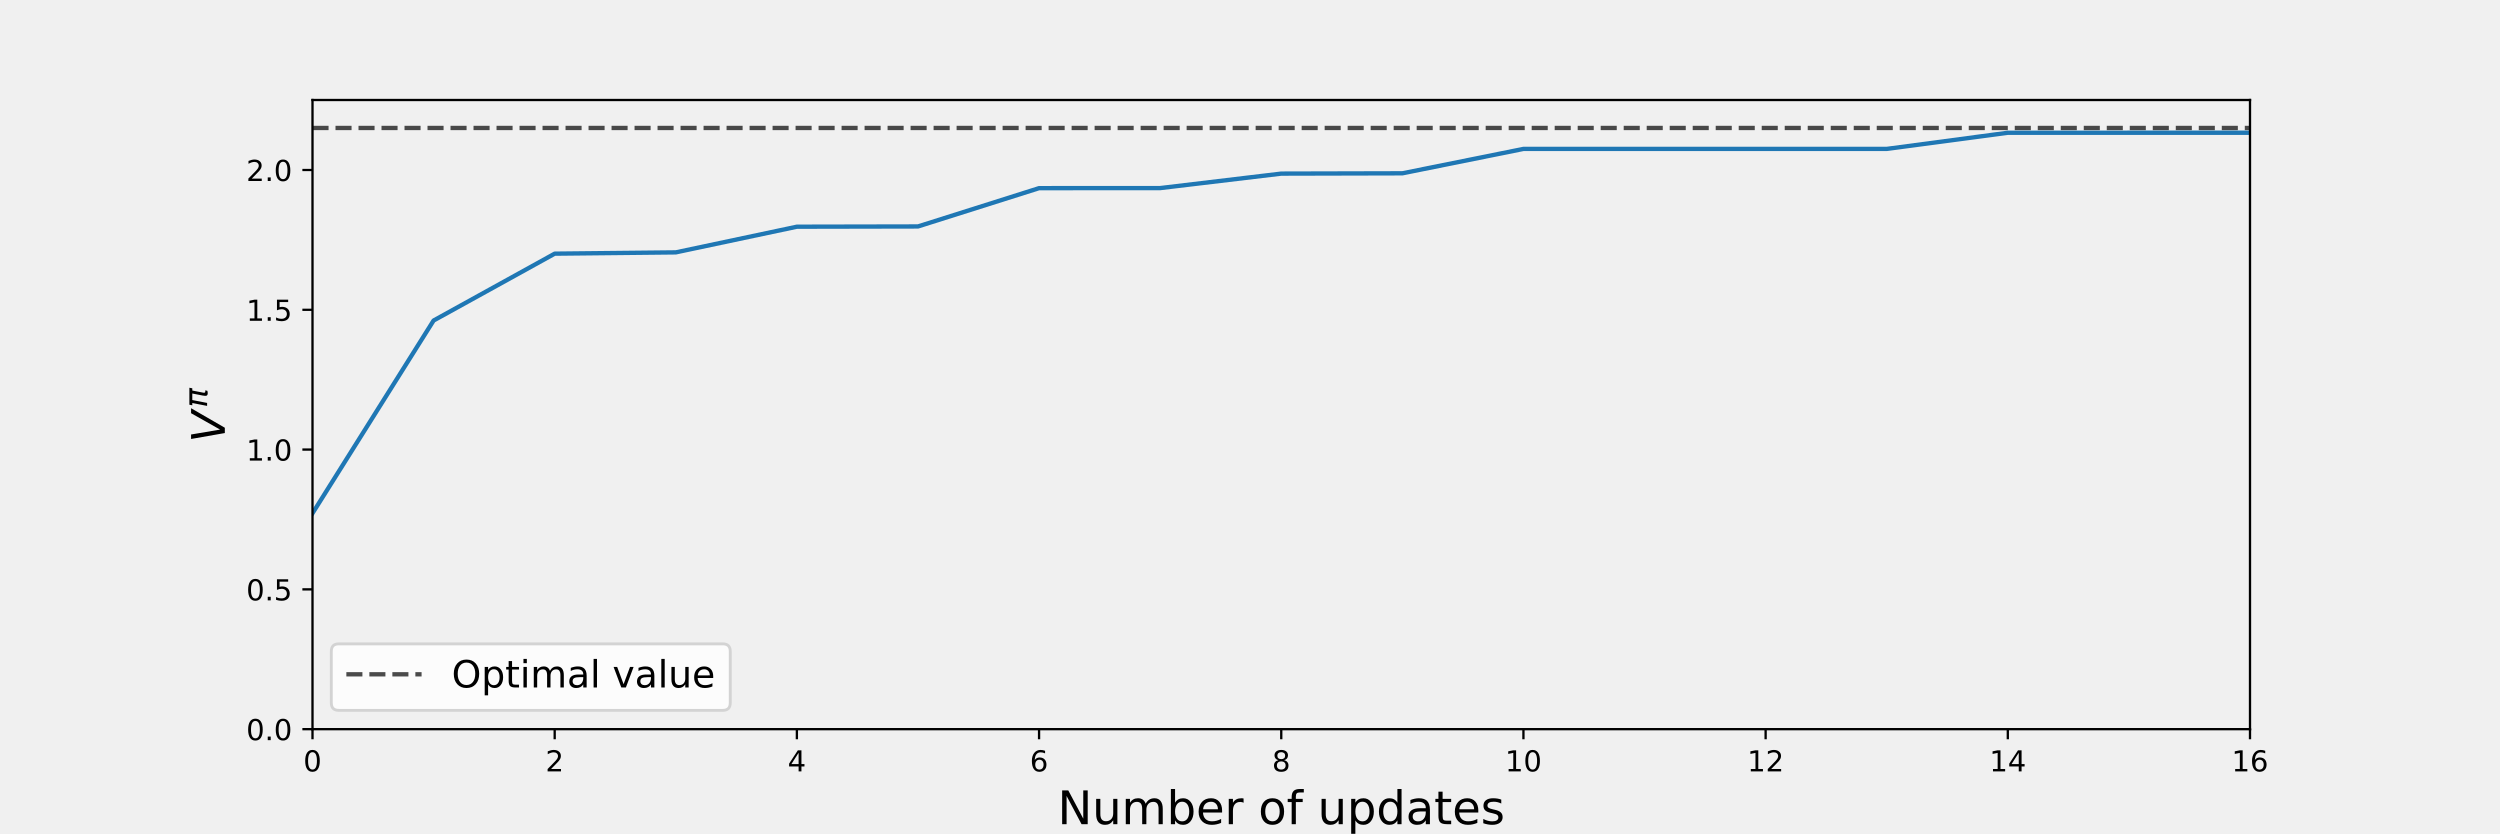
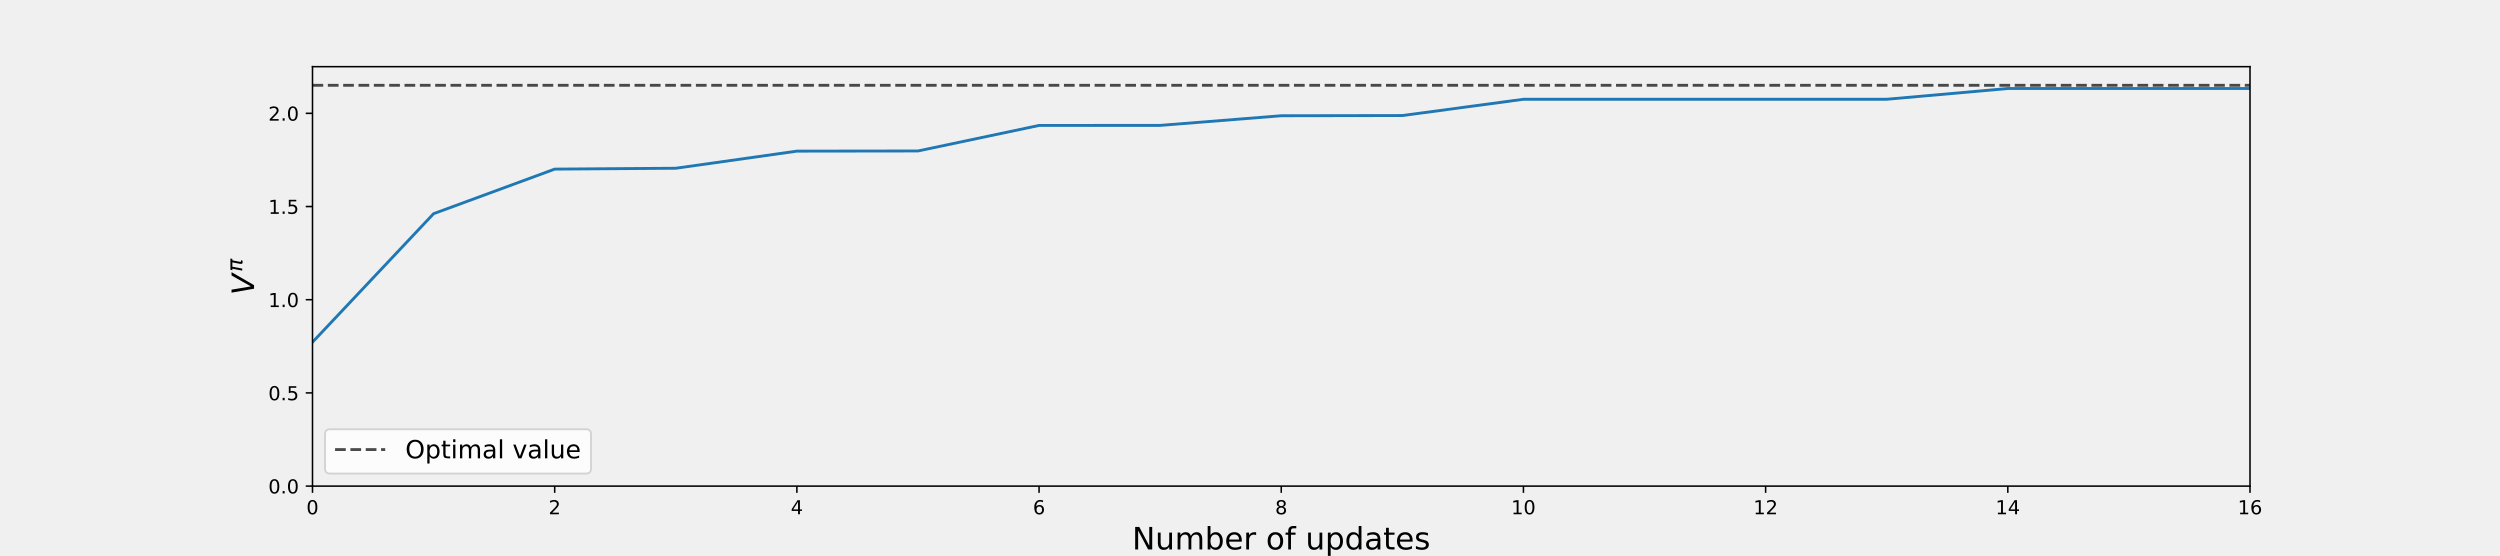
- <svg xmlns="http://www.w3.org/2000/svg" xmlns:xlink="http://www.w3.org/1999/xlink" width="864pt" height="288pt" viewBox="0 0 864 288" version="1.1">
+ <svg xmlns="http://www.w3.org/2000/svg" xmlns:xlink="http://www.w3.org/1999/xlink" width="1296pt" height="288pt" viewBox="0 0 1296 288" version="1.1">
  <defs>
    <style type="text/css">*{stroke-linejoin: round; stroke-linecap: butt}</style>
  </defs>
  <g id="figure_1">
    <g id="patch_1">
-       <path d="M 0 288  L 864 288  L 864 0  L 0 0  L 0 288  z " style="fill: none" />
+       <path d="M 0 288  L 1296 288  L 1296 0  L 0 0  L 0 288  z " style="fill: none" />
    </g>
    <g id="axes_1">
      <g id="patch_2">
-         <path d="M 108 252  L 777.6 252  L 777.6 34.56  L 108 34.56  L 108 252  z " style="fill: none" />
+         <path d="M 162 252  L 1166.4 252  L 1166.4 34.56  L 162 34.56  L 162 252  z " style="fill: none" />
      </g>
      <g id="matplotlib.axis_1">
        <g id="xtick_1">
          <g id="line2d_1">
            <defs>
-               <path id="md31b188869" d="M 0 0  L 0 3.5  " style="stroke: #000000; stroke-width: 0.8" />
-             </defs>
-             <g>
-               <use xlink:href="#md31b188869" x="108" y="252" style="stroke: #000000; stroke-width: 0.8" />
+               <path id="m0a0b82d36b" d="M 0 0  L 0 3.5  " style="stroke: #000000; stroke-width: 0.8" />
+             </defs>
+             <g>
+               <use xlink:href="#m0a0b82d36b" x="162" y="252" style="stroke: #000000; stroke-width: 0.8" />
            </g>
          </g>
          <g id="text_1">
-             <g transform="translate(104.8187 266.5984)scale(0.1 -0.1)">
+             <g transform="translate(158.8187 266.5984)scale(0.1 -0.1)">
              <defs>
                <path id="DejaVuSans-30" d="M 2034 4250  Q 1547 4250 1301 3770  Q 1056 3291 1056 2328  Q 1056 1369 1301 889  Q 1547 409 2034 409  Q 2525 409 2770 889  Q 3016 1369 3016 2328  Q 3016 3291 2770 3770  Q 2525 4250 2034 4250  z M 2034 4750  Q 2819 4750 3233 4129  Q 3647 3509 3647 2328  Q 3647 1150 3233 529  Q 2819 -91 2034 -91  Q 1250 -91 836 529  Q 422 1150 422 2328  Q 422 3509 836 4129  Q 1250 4750 2034 4750  z " transform="scale(0.015625)" />
              </defs>
              <use xlink:href="#DejaVuSans-30" />
            </g>
          </g>
        </g>
        <g id="xtick_2">
          <g id="line2d_2">
            <g>
-               <use xlink:href="#md31b188869" x="191.7" y="252" style="stroke: #000000; stroke-width: 0.8" />
+               <use xlink:href="#m0a0b82d36b" x="287.55" y="252" style="stroke: #000000; stroke-width: 0.8" />
            </g>
          </g>
          <g id="text_2">
-             <g transform="translate(188.5188 266.5984)scale(0.1 -0.1)">
+             <g transform="translate(284.3687 266.5984)scale(0.1 -0.1)">
              <defs>
                <path id="DejaVuSans-32" d="M 1228 531  L 3431 531  L 3431 0  L 469 0  L 469 531  Q 828 903 1448 1529  Q 2069 2156 2228 2338  Q 2531 2678 2651 2914  Q 2772 3150 2772 3378  Q 2772 3750 2511 3984  Q 2250 4219 1831 4219  Q 1534 4219 1204 4116  Q 875 4013 500 3803  L 500 4441  Q 881 4594 1212 4672  Q 1544 4750 1819 4750  Q 2544 4750 2975 4387  Q 3406 4025 3406 3419  Q 3406 3131 3298 2873  Q 3191 2616 2906 2266  Q 2828 2175 2409 1742  Q 1991 1309 1228 531  z " transform="scale(0.015625)" />
              </defs>
              <use xlink:href="#DejaVuSans-32" />
            </g>
          </g>
        </g>
        <g id="xtick_3">
          <g id="line2d_3">
            <g>
-               <use xlink:href="#md31b188869" x="275.4" y="252" style="stroke: #000000; stroke-width: 0.8" />
+               <use xlink:href="#m0a0b82d36b" x="413.1" y="252" style="stroke: #000000; stroke-width: 0.8" />
            </g>
          </g>
          <g id="text_3">
-             <g transform="translate(272.2188 266.5984)scale(0.1 -0.1)">
+             <g transform="translate(409.9187 266.5984)scale(0.1 -0.1)">
              <defs>
                <path id="DejaVuSans-34" d="M 2419 4116  L 825 1625  L 2419 1625  L 2419 4116  z M 2253 4666  L 3047 4666  L 3047 1625  L 3713 1625  L 3713 1100  L 3047 1100  L 3047 0  L 2419 0  L 2419 1100  L 313 1100  L 313 1709  L 2253 4666  z " transform="scale(0.015625)" />
              </defs>
              <use xlink:href="#DejaVuSans-34" />
            </g>
          </g>
        </g>
        <g id="xtick_4">
          <g id="line2d_4">
            <g>
-               <use xlink:href="#md31b188869" x="359.1" y="252" style="stroke: #000000; stroke-width: 0.8" />
+               <use xlink:href="#m0a0b82d36b" x="538.65" y="252" style="stroke: #000000; stroke-width: 0.8" />
            </g>
          </g>
          <g id="text_4">
-             <g transform="translate(355.9187 266.5984)scale(0.1 -0.1)">
+             <g transform="translate(535.4688 266.5984)scale(0.1 -0.1)">
              <defs>
                <path id="DejaVuSans-36" d="M 2113 2584  Q 1688 2584 1439 2293  Q 1191 2003 1191 1497  Q 1191 994 1439 701  Q 1688 409 2113 409  Q 2538 409 2786 701  Q 3034 994 3034 1497  Q 3034 2003 2786 2293  Q 2538 2584 2113 2584  z M 3366 4563  L 3366 3988  Q 3128 4100 2886 4159  Q 2644 4219 2406 4219  Q 1781 4219 1451 3797  Q 1122 3375 1075 2522  Q 1259 2794 1537 2939  Q 1816 3084 2150 3084  Q 2853 3084 3261 2657  Q 3669 2231 3669 1497  Q 3669 778 3244 343  Q 2819 -91 2113 -91  Q 1303 -91 875 529  Q 447 1150 447 2328  Q 447 3434 972 4092  Q 1497 4750 2381 4750  Q 2619 4750 2861 4703  Q 3103 4656 3366 4563  z " transform="scale(0.015625)" />
              </defs>
              <use xlink:href="#DejaVuSans-36" />
            </g>
          </g>
        </g>
        <g id="xtick_5">
          <g id="line2d_5">
            <g>
-               <use xlink:href="#md31b188869" x="442.8" y="252" style="stroke: #000000; stroke-width: 0.8" />
+               <use xlink:href="#m0a0b82d36b" x="664.2" y="252" style="stroke: #000000; stroke-width: 0.8" />
            </g>
          </g>
          <g id="text_5">
-             <g transform="translate(439.6187 266.5984)scale(0.1 -0.1)">
+             <g transform="translate(661.0187 266.5984)scale(0.1 -0.1)">
              <defs>
                <path id="DejaVuSans-38" d="M 2034 2216  Q 1584 2216 1326 1975  Q 1069 1734 1069 1313  Q 1069 891 1326 650  Q 1584 409 2034 409  Q 2484 409 2743 651  Q 3003 894 3003 1313  Q 3003 1734 2745 1975  Q 2488 2216 2034 2216  z M 1403 2484  Q 997 2584 770 2862  Q 544 3141 544 3541  Q 544 4100 942 4425  Q 1341 4750 2034 4750  Q 2731 4750 3128 4425  Q 3525 4100 3525 3541  Q 3525 3141 3298 2862  Q 3072 2584 2669 2484  Q 3125 2378 3379 2068  Q 3634 1759 3634 1313  Q 3634 634 3220 271  Q 2806 -91 2034 -91  Q 1263 -91 848 271  Q 434 634 434 1313  Q 434 1759 690 2068  Q 947 2378 1403 2484  z M 1172 3481  Q 1172 3119 1398 2916  Q 1625 2713 2034 2713  Q 2441 2713 2670 2916  Q 2900 3119 2900 3481  Q 2900 3844 2670 4047  Q 2441 4250 2034 4250  Q 1625 4250 1398 4047  Q 1172 3844 1172 3481  z " transform="scale(0.015625)" />
              </defs>
              <use xlink:href="#DejaVuSans-38" />
            </g>
          </g>
        </g>
        <g id="xtick_6">
          <g id="line2d_6">
            <g>
-               <use xlink:href="#md31b188869" x="526.5" y="252" style="stroke: #000000; stroke-width: 0.8" />
+               <use xlink:href="#m0a0b82d36b" x="789.75" y="252" style="stroke: #000000; stroke-width: 0.8" />
            </g>
          </g>
          <g id="text_6">
-             <g transform="translate(520.1375 266.5984)scale(0.1 -0.1)">
+             <g transform="translate(783.3875 266.5984)scale(0.1 -0.1)">
              <defs>
                <path id="DejaVuSans-31" d="M 794 531  L 1825 531  L 1825 4091  L 703 3866  L 703 4441  L 1819 4666  L 2450 4666  L 2450 531  L 3481 531  L 3481 0  L 794 0  L 794 531  z " transform="scale(0.015625)" />
              </defs>
              <use xlink:href="#DejaVuSans-31" />
              <use xlink:href="#DejaVuSans-30" x="63.623" />
            </g>
          </g>
        </g>
        <g id="xtick_7">
          <g id="line2d_7">
            <g>
-               <use xlink:href="#md31b188869" x="610.2" y="252" style="stroke: #000000; stroke-width: 0.8" />
+               <use xlink:href="#m0a0b82d36b" x="915.3" y="252" style="stroke: #000000; stroke-width: 0.8" />
            </g>
          </g>
          <g id="text_7">
-             <g transform="translate(603.8375 266.5984)scale(0.1 -0.1)">
+             <g transform="translate(908.9375 266.5984)scale(0.1 -0.1)">
              <use xlink:href="#DejaVuSans-31" />
              <use xlink:href="#DejaVuSans-32" x="63.623" />
            </g>
          </g>
        </g>
        <g id="xtick_8">
          <g id="line2d_8">
            <g>
-               <use xlink:href="#md31b188869" x="693.9" y="252" style="stroke: #000000; stroke-width: 0.8" />
+               <use xlink:href="#m0a0b82d36b" x="1040.85" y="252" style="stroke: #000000; stroke-width: 0.8" />
            </g>
          </g>
          <g id="text_8">
-             <g transform="translate(687.5375 266.5984)scale(0.1 -0.1)">
+             <g transform="translate(1034.487 266.5984)scale(0.1 -0.1)">
              <use xlink:href="#DejaVuSans-31" />
              <use xlink:href="#DejaVuSans-34" x="63.623" />
            </g>
          </g>
        </g>
        <g id="xtick_9">
          <g id="line2d_9">
            <g>
-               <use xlink:href="#md31b188869" x="777.6" y="252" style="stroke: #000000; stroke-width: 0.8" />
+               <use xlink:href="#m0a0b82d36b" x="1166.4" y="252" style="stroke: #000000; stroke-width: 0.8" />
            </g>
          </g>
          <g id="text_9">
-             <g transform="translate(771.2375 266.5984)scale(0.1 -0.1)">
+             <g transform="translate(1160.037 266.5984)scale(0.1 -0.1)">
              <use xlink:href="#DejaVuSans-31" />
              <use xlink:href="#DejaVuSans-36" x="63.623" />
            </g>
          </g>
        </g>
        <g id="text_10">
-           <g transform="translate(365.51 284.8356)scale(0.16 -0.16)">
+           <g transform="translate(586.91 284.8356)scale(0.16 -0.16)">
            <defs>
              <path id="DejaVuSans-4e" d="M 628 4666  L 1478 4666  L 3547 763  L 3547 4666  L 4159 4666  L 4159 0  L 3309 0  L 1241 3903  L 1241 0  L 628 0  L 628 4666  z " transform="scale(0.015625)" />
              <path id="DejaVuSans-75" d="M 544 1381  L 544 3500  L 1119 3500  L 1119 1403  Q 1119 906 1312 657  Q 1506 409 1894 409  Q 2359 409 2629 706  Q 2900 1003 2900 1516  L 2900 3500  L 3475 3500  L 3475 0  L 2900 0  L 2900 538  Q 2691 219 2414 64  Q 2138 -91 1772 -91  Q 1169 -91 856 284  Q 544 659 544 1381  z M 1991 3584  L 1991 3584  z " transform="scale(0.015625)" />
              <path id="DejaVuSans-6d" d="M 3328 2828  Q 3544 3216 3844 3400  Q 4144 3584 4550 3584  Q 5097 3584 5394 3201  Q 5691 2819 5691 2113  L 5691 0  L 5113 0  L 5113 2094  Q 5113 2597 4934 2840  Q 4756 3084 4391 3084  Q 3944 3084 3684 2787  Q 3425 2491 3425 1978  L 3425 0  L 2847 0  L 2847 2094  Q 2847 2600 2669 2842  Q 2491 3084 2119 3084  Q 1678 3084 1418 2786  Q 1159 2488 1159 1978  L 1159 0  L 581 0  L 581 3500  L 1159 3500  L 1159 2956  Q 1356 3278 1631 3431  Q 1906 3584 2284 3584  Q 2666 3584 2933 3390  Q 3200 3197 3328 2828  z " transform="scale(0.015625)" />
              <path id="DejaVuSans-62" d="M 3116 1747  Q 3116 2381 2855 2742  Q 2594 3103 2138 3103  Q 1681 3103 1420 2742  Q 1159 2381 1159 1747  Q 1159 1113 1420 752  Q 1681 391 2138 391  Q 2594 391 2855 752  Q 3116 1113 3116 1747  z M 1159 2969  Q 1341 3281 1617 3432  Q 1894 3584 2278 3584  Q 2916 3584 3314 3078  Q 3713 2572 3713 1747  Q 3713 922 3314 415  Q 2916 -91 2278 -91  Q 1894 -91 1617 61  Q 1341 213 1159 525  L 1159 0  L 581 0  L 581 4863  L 1159 4863  L 1159 2969  z " transform="scale(0.015625)" />
              <path id="DejaVuSans-65" d="M 3597 1894  L 3597 1613  L 953 1613  Q 991 1019 1311 708  Q 1631 397 2203 397  Q 2534 397 2845 478  Q 3156 559 3463 722  L 3463 178  Q 3153 47 2828 -22  Q 2503 -91 2169 -91  Q 1331 -91 842 396  Q 353 884 353 1716  Q 353 2575 817 3079  Q 1281 3584 2069 3584  Q 2775 3584 3186 3129  Q 3597 2675 3597 1894  z M 3022 2063  Q 3016 2534 2758 2815  Q 2500 3097 2075 3097  Q 1594 3097 1305 2825  Q 1016 2553 972 2059  L 3022 2063  z " transform="scale(0.015625)" />
              <path id="DejaVuSans-72" d="M 2631 2963  Q 2534 3019 2420 3045  Q 2306 3072 2169 3072  Q 1681 3072 1420 2755  Q 1159 2438 1159 1844  L 1159 0  L 581 0  L 581 3500  L 1159 3500  L 1159 2956  Q 1341 3275 1631 3429  Q 1922 3584 2338 3584  Q 2397 3584 2469 3576  Q 2541 3569 2628 3553  L 2631 2963  z " transform="scale(0.015625)" />
              <path id="DejaVuSans-20" transform="scale(0.015625)" />
              <path id="DejaVuSans-6f" d="M 1959 3097  Q 1497 3097 1228 2736  Q 959 2375 959 1747  Q 959 1119 1226 758  Q 1494 397 1959 397  Q 2419 397 2687 759  Q 2956 1122 2956 1747  Q 2956 2369 2687 2733  Q 2419 3097 1959 3097  z M 1959 3584  Q 2709 3584 3137 3096  Q 3566 2609 3566 1747  Q 3566 888 3137 398  Q 2709 -91 1959 -91  Q 1206 -91 779 398  Q 353 888 353 1747  Q 353 2609 779 3096  Q 1206 3584 1959 3584  z " transform="scale(0.015625)" />
              <path id="DejaVuSans-66" d="M 2375 4863  L 2375 4384  L 1825 4384  Q 1516 4384 1395 4259  Q 1275 4134 1275 3809  L 1275 3500  L 2222 3500  L 2222 3053  L 1275 3053  L 1275 0  L 697 0  L 697 3053  L 147 3053  L 147 3500  L 697 3500  L 697 3744  Q 697 4328 969 4595  Q 1241 4863 1831 4863  L 2375 4863  z " transform="scale(0.015625)" />
              <path id="DejaVuSans-70" d="M 1159 525  L 1159 -1331  L 581 -1331  L 581 3500  L 1159 3500  L 1159 2969  Q 1341 3281 1617 3432  Q 1894 3584 2278 3584  Q 2916 3584 3314 3078  Q 3713 2572 3713 1747  Q 3713 922 3314 415  Q 2916 -91 2278 -91  Q 1894 -91 1617 61  Q 1341 213 1159 525  z M 3116 1747  Q 3116 2381 2855 2742  Q 2594 3103 2138 3103  Q 1681 3103 1420 2742  Q 1159 2381 1159 1747  Q 1159 1113 1420 752  Q 1681 391 2138 391  Q 2594 391 2855 752  Q 3116 1113 3116 1747  z " transform="scale(0.015625)" />
              <path id="DejaVuSans-64" d="M 2906 2969  L 2906 4863  L 3481 4863  L 3481 0  L 2906 0  L 2906 525  Q 2725 213 2448 61  Q 2172 -91 1784 -91  Q 1150 -91 751 415  Q 353 922 353 1747  Q 353 2572 751 3078  Q 1150 3584 1784 3584  Q 2172 3584 2448 3432  Q 2725 3281 2906 2969  z M 947 1747  Q 947 1113 1208 752  Q 1469 391 1925 391  Q 2381 391 2643 752  Q 2906 1113 2906 1747  Q 2906 2381 2643 2742  Q 2381 3103 1925 3103  Q 1469 3103 1208 2742  Q 947 2381 947 1747  z " transform="scale(0.015625)" />
              <path id="DejaVuSans-61" d="M 2194 1759  Q 1497 1759 1228 1600  Q 959 1441 959 1056  Q 959 750 1161 570  Q 1363 391 1709 391  Q 2188 391 2477 730  Q 2766 1069 2766 1631  L 2766 1759  L 2194 1759  z M 3341 1997  L 3341 0  L 2766 0  L 2766 531  Q 2569 213 2275 61  Q 1981 -91 1556 -91  Q 1019 -91 701 211  Q 384 513 384 1019  Q 384 1609 779 1909  Q 1175 2209 1959 2209  L 2766 2209  L 2766 2266  Q 2766 2663 2505 2880  Q 2244 3097 1772 3097  Q 1472 3097 1187 3025  Q 903 2953 641 2809  L 641 3341  Q 956 3463 1253 3523  Q 1550 3584 1831 3584  Q 2591 3584 2966 3190  Q 3341 2797 3341 1997  z " transform="scale(0.015625)" />
              <path id="DejaVuSans-74" d="M 1172 4494  L 1172 3500  L 2356 3500  L 2356 3053  L 1172 3053  L 1172 1153  Q 1172 725 1289 603  Q 1406 481 1766 481  L 2356 481  L 2356 0  L 1766 0  Q 1100 0 847 248  Q 594 497 594 1153  L 594 3053  L 172 3053  L 172 3500  L 594 3500  L 594 4494  L 1172 4494  z " transform="scale(0.015625)" />
              <path id="DejaVuSans-73" d="M 2834 3397  L 2834 2853  Q 2591 2978 2328 3040  Q 2066 3103 1784 3103  Q 1356 3103 1142 2972  Q 928 2841 928 2578  Q 928 2378 1081 2264  Q 1234 2150 1697 2047  L 1894 2003  Q 2506 1872 2764 1633  Q 3022 1394 3022 966  Q 3022 478 2636 193  Q 2250 -91 1575 -91  Q 1294 -91 989 -36  Q 684 19 347 128  L 347 722  Q 666 556 975 473  Q 1284 391 1588 391  Q 1994 391 2212 530  Q 2431 669 2431 922  Q 2431 1156 2273 1281  Q 2116 1406 1581 1522  L 1381 1569  Q 847 1681 609 1914  Q 372 2147 372 2553  Q 372 3047 722 3315  Q 1072 3584 1716 3584  Q 2034 3584 2315 3537  Q 2597 3491 2834 3397  z " transform="scale(0.015625)" />
            </defs>
            <use xlink:href="#DejaVuSans-4e" />
            <use xlink:href="#DejaVuSans-75" x="74.805" />
            <use xlink:href="#DejaVuSans-6d" x="138.184" />
            <use xlink:href="#DejaVuSans-62" x="235.596" />
            <use xlink:href="#DejaVuSans-65" x="299.072" />
            <use xlink:href="#DejaVuSans-72" x="360.596" />
            <use xlink:href="#DejaVuSans-20" x="401.709" />
            <use xlink:href="#DejaVuSans-6f" x="433.496" />
            <use xlink:href="#DejaVuSans-66" x="494.678" />
            <use xlink:href="#DejaVuSans-20" x="529.883" />
            <use xlink:href="#DejaVuSans-75" x="561.67" />
            <use xlink:href="#DejaVuSans-70" x="625.049" />
            <use xlink:href="#DejaVuSans-64" x="688.525" />
            <use xlink:href="#DejaVuSans-61" x="752.002" />
            <use xlink:href="#DejaVuSans-74" x="813.281" />
            <use xlink:href="#DejaVuSans-65" x="852.49" />
            <use xlink:href="#DejaVuSans-73" x="914.014" />
          </g>
        </g>
      </g>
      <g id="matplotlib.axis_2">
        <g id="ytick_1">
          <g id="line2d_10">
            <defs>
-               <path id="mc0bc1c9c2e" d="M 0 0  L -3.5 0  " style="stroke: #000000; stroke-width: 0.8" />
-             </defs>
-             <g>
-               <use xlink:href="#mc0bc1c9c2e" x="108" y="252" style="stroke: #000000; stroke-width: 0.8" />
+               <path id="m5d13d54ebd" d="M 0 0  L -3.5 0  " style="stroke: #000000; stroke-width: 0.8" />
+             </defs>
+             <g>
+               <use xlink:href="#m5d13d54ebd" x="162" y="252" style="stroke: #000000; stroke-width: 0.8" />
            </g>
          </g>
          <g id="text_11">
-             <g transform="translate(85.09687 255.7992)scale(0.1 -0.1)">
+             <g transform="translate(139.0969 255.7992)scale(0.1 -0.1)">
              <defs>
                <path id="DejaVuSans-2e" d="M 684 794  L 1344 794  L 1344 0  L 684 0  L 684 794  z " transform="scale(0.015625)" />
              </defs>
              <use xlink:href="#DejaVuSans-30" />
              <use xlink:href="#DejaVuSans-2e" x="63.623" />
              <use xlink:href="#DejaVuSans-30" x="95.41" />
            </g>
          </g>
        </g>
        <g id="ytick_2">
          <g id="line2d_11">
            <g>
-               <use xlink:href="#mc0bc1c9c2e" x="108" y="203.688" style="stroke: #000000; stroke-width: 0.8" />
+               <use xlink:href="#m5d13d54ebd" x="162" y="203.688" style="stroke: #000000; stroke-width: 0.8" />
            </g>
          </g>
          <g id="text_12">
-             <g transform="translate(85.09687 207.4871)scale(0.1 -0.1)">
+             <g transform="translate(139.0969 207.4871)scale(0.1 -0.1)">
              <defs>
                <path id="DejaVuSans-35" d="M 691 4666  L 3169 4666  L 3169 4134  L 1269 4134  L 1269 2991  Q 1406 3038 1543 3061  Q 1681 3084 1819 3084  Q 2600 3084 3056 2656  Q 3513 2228 3513 1497  Q 3513 744 3044 326  Q 2575 -91 1722 -91  Q 1428 -91 1123 -41  Q 819 9 494 109  L 494 744  Q 775 591 1075 516  Q 1375 441 1709 441  Q 2250 441 2565 725  Q 2881 1009 2881 1497  Q 2881 1984 2565 2268  Q 2250 2553 1709 2553  Q 1456 2553 1204 2497  Q 953 2441 691 2322  L 691 4666  z " transform="scale(0.015625)" />
              </defs>
              <use xlink:href="#DejaVuSans-30" />
              <use xlink:href="#DejaVuSans-2e" x="63.623" />
              <use xlink:href="#DejaVuSans-35" x="95.41" />
            </g>
          </g>
        </g>
        <g id="ytick_3">
          <g id="line2d_12">
            <g>
-               <use xlink:href="#mc0bc1c9c2e" x="108" y="155.376" style="stroke: #000000; stroke-width: 0.8" />
+               <use xlink:href="#m5d13d54ebd" x="162" y="155.376" style="stroke: #000000; stroke-width: 0.8" />
            </g>
          </g>
          <g id="text_13">
-             <g transform="translate(85.09687 159.175)scale(0.1 -0.1)">
+             <g transform="translate(139.0969 159.175)scale(0.1 -0.1)">
              <use xlink:href="#DejaVuSans-31" />
              <use xlink:href="#DejaVuSans-2e" x="63.623" />
              <use xlink:href="#DejaVuSans-30" x="95.41" />
            </g>
          </g>
        </g>
        <g id="ytick_4">
          <g id="line2d_13">
            <g>
-               <use xlink:href="#mc0bc1c9c2e" x="108" y="107.064" style="stroke: #000000; stroke-width: 0.8" />
+               <use xlink:href="#m5d13d54ebd" x="162" y="107.064" style="stroke: #000000; stroke-width: 0.8" />
            </g>
          </g>
          <g id="text_14">
-             <g transform="translate(85.09687 110.8629)scale(0.1 -0.1)">
+             <g transform="translate(139.0969 110.8629)scale(0.1 -0.1)">
              <use xlink:href="#DejaVuSans-31" />
              <use xlink:href="#DejaVuSans-2e" x="63.623" />
              <use xlink:href="#DejaVuSans-35" x="95.41" />
            </g>
          </g>
        </g>
        <g id="ytick_5">
          <g id="line2d_14">
            <g>
-               <use xlink:href="#mc0bc1c9c2e" x="108" y="58.752" style="stroke: #000000; stroke-width: 0.8" />
+               <use xlink:href="#m5d13d54ebd" x="162" y="58.752" style="stroke: #000000; stroke-width: 0.8" />
            </g>
          </g>
          <g id="text_15">
-             <g transform="translate(85.09687 62.55074)scale(0.1 -0.1)">
+             <g transform="translate(139.0969 62.55074)scale(0.1 -0.1)">
              <use xlink:href="#DejaVuSans-32" />
              <use xlink:href="#DejaVuSans-2e" x="63.623" />
              <use xlink:href="#DejaVuSans-30" x="95.41" />
            </g>
          </g>
        </g>
        <g id="text_16">
-           <g transform="translate(77.76937 152.96)rotate(-90)scale(0.16 -0.16)">
+           <g transform="translate(131.7694 152.96)rotate(-90)scale(0.16 -0.16)">
            <defs>
              <path id="DejaVuSans-Oblique-56" d="M 1319 0  L 500 4666  L 1119 4666  L 1797 653  L 4063 4666  L 4750 4666  L 2053 0  L 1319 0  z " transform="scale(0.015625)" />
              <path id="DejaVuSans-Oblique-3c0" d="M 584 3500  L 3938 3500  L 3825 2925  L 3384 2925  L 2966 775  Q 2922 550 2981 450  Q 3038 353 3209 353  Q 3256 353 3325 363  Q 3397 369 3419 372  L 3338 -44  Q 3222 -84 3103 -103  Q 2981 -122 2866 -122  Q 2491 -122 2388 81  Q 2284 288 2391 838  L 2797 2925  L 1506 2925  L 938 0  L 350 0  L 919 2925  L 472 2925  L 584 3500  z " transform="scale(0.015625)" />
            </defs>
            <use xlink:href="#DejaVuSans-Oblique-56" transform="translate(0 0.4375)" />
            <use xlink:href="#DejaVuSans-Oblique-3c0" transform="translate(75.42497 38.71875)scale(0.7)" />
          </g>
        </g>
      </g>
      <g id="line2d_15">
-         <path d="M 108 177.388  L 149.85 110.773  L 191.7 87.666  L 233.55 87.219  L 275.4 78.349  L 317.25 78.262  L 359.1 65.023  L 400.95 65.003  L 442.8 60.001  L 484.65 59.896  L 526.5 51.462  L 568.35 51.462  L 610.2 51.46  L 652.05 51.46  L 693.9 45.881  L 735.75 45.875  L 777.6 45.875  " clip-path="url(#pe17411cb36)" style="fill: none; stroke: #1f77b4; stroke-width: 1.5; stroke-linecap: square" />
+         <path d="M 162 177.388  L 224.775 110.773  L 287.55 87.666  L 350.325 87.219  L 413.1 78.349  L 475.875 78.262  L 538.65 65.023  L 601.425 65.003  L 664.2 60.001  L 726.975 59.896  L 789.75 51.462  L 852.525 51.462  L 915.3 51.46  L 978.075 51.46  L 1040.85 45.881  L 1103.625 45.875  L 1166.4 45.875  " clip-path="url(#pf21e9687d1)" style="fill: none; stroke: #1f77b4; stroke-width: 1.5; stroke-linecap: square" />
      </g>
      <g id="line2d_16">
-         <path d="M 108 44.222  L 777.6 44.222  " clip-path="url(#pe17411cb36)" style="fill: none; stroke-dasharray: 5.55,2.4; stroke-dashoffset: 0; stroke: #000000; stroke-opacity: 0.7; stroke-width: 1.5" />
+         <path d="M 162 44.222  L 1166.4 44.222  " clip-path="url(#pf21e9687d1)" style="fill: none; stroke-dasharray: 5.55,2.4; stroke-dashoffset: 0; stroke: #000000; stroke-opacity: 0.7; stroke-width: 1.5" />
      </g>
      <g id="patch_3">
-         <path d="M 108 252  L 108 34.56  " style="fill: none; stroke: #000000; stroke-width: 0.8; stroke-linejoin: miter; stroke-linecap: square" />
+         <path d="M 162 252  L 162 34.56  " style="fill: none; stroke: #000000; stroke-width: 0.8; stroke-linejoin: miter; stroke-linecap: square" />
      </g>
      <g id="patch_4">
-         <path d="M 777.6 252  L 777.6 34.56  " style="fill: none; stroke: #000000; stroke-width: 0.8; stroke-linejoin: miter; stroke-linecap: square" />
+         <path d="M 1166.4 252  L 1166.4 34.56  " style="fill: none; stroke: #000000; stroke-width: 0.8; stroke-linejoin: miter; stroke-linecap: square" />
      </g>
      <g id="patch_5">
-         <path d="M 108 252  L 777.6 252  " style="fill: none; stroke: #000000; stroke-width: 0.8; stroke-linejoin: miter; stroke-linecap: square" />
+         <path d="M 162 252  L 1166.4 252  " style="fill: none; stroke: #000000; stroke-width: 0.8; stroke-linejoin: miter; stroke-linecap: square" />
      </g>
      <g id="patch_6">
-         <path d="M 108 34.56  L 777.6 34.56  " style="fill: none; stroke: #000000; stroke-width: 0.8; stroke-linejoin: miter; stroke-linecap: square" />
+         <path d="M 162 34.56  L 1166.4 34.56  " style="fill: none; stroke: #000000; stroke-width: 0.8; stroke-linejoin: miter; stroke-linecap: square" />
      </g>
      <g id="legend_1">
        <g id="patch_7">
-           <path d="M 117.1 245.5  L 249.777 245.5  Q 252.377 245.5 252.377 242.9  L 252.377 225.118  Q 252.377 222.518 249.777 222.518  L 117.1 222.518  Q 114.5 222.518 114.5 225.118  L 114.5 242.9  Q 114.5 245.5 117.1 245.5  z " style="fill: #ffffff; opacity: 0.8; stroke: #cccccc; stroke-linejoin: miter" />
+           <path d="M 171.1 245.5  L 303.777 245.5  Q 306.377 245.5 306.377 242.9  L 306.377 225.118  Q 306.377 222.518 303.777 222.518  L 171.1 222.518  Q 168.5 222.518 168.5 225.118  L 168.5 242.9  Q 168.5 245.5 171.1 245.5  z " style="fill: #ffffff; opacity: 0.8; stroke: #cccccc; stroke-linejoin: miter" />
        </g>
        <g id="line2d_17">
-           <path d="M 119.7 233.046  L 132.7 233.046  L 145.7 233.046  " style="fill: none; stroke-dasharray: 5.55,2.4; stroke-dashoffset: 0; stroke: #000000; stroke-opacity: 0.7; stroke-width: 1.5" />
+           <path d="M 173.7 233.046  L 186.7 233.046  L 199.7 233.046  " style="fill: none; stroke-dasharray: 5.55,2.4; stroke-dashoffset: 0; stroke: #000000; stroke-opacity: 0.7; stroke-width: 1.5" />
        </g>
        <g id="text_17">
-           <g transform="translate(156.1 237.5964)scale(0.13 -0.13)">
+           <g transform="translate(210.1 237.5964)scale(0.13 -0.13)">
            <defs>
              <path id="DejaVuSans-4f" d="M 2522 4238  Q 1834 4238 1429 3725  Q 1025 3213 1025 2328  Q 1025 1447 1429 934  Q 1834 422 2522 422  Q 3209 422 3611 934  Q 4013 1447 4013 2328  Q 4013 3213 3611 3725  Q 3209 4238 2522 4238  z M 2522 4750  Q 3503 4750 4090 4092  Q 4678 3434 4678 2328  Q 4678 1225 4090 567  Q 3503 -91 2522 -91  Q 1538 -91 948 565  Q 359 1222 359 2328  Q 359 3434 948 4092  Q 1538 4750 2522 4750  z " transform="scale(0.015625)" />
              <path id="DejaVuSans-69" d="M 603 3500  L 1178 3500  L 1178 0  L 603 0  L 603 3500  z M 603 4863  L 1178 4863  L 1178 4134  L 603 4134  L 603 4863  z " transform="scale(0.015625)" />
              <path id="DejaVuSans-6c" d="M 603 4863  L 1178 4863  L 1178 0  L 603 0  L 603 4863  z " transform="scale(0.015625)" />
              <path id="DejaVuSans-76" d="M 191 3500  L 800 3500  L 1894 563  L 2988 3500  L 3597 3500  L 2284 0  L 1503 0  L 191 3500  z " transform="scale(0.015625)" />
            </defs>
            <use xlink:href="#DejaVuSans-4f" />
            <use xlink:href="#DejaVuSans-70" x="78.711" />
            <use xlink:href="#DejaVuSans-74" x="142.188" />
            <use xlink:href="#DejaVuSans-69" x="181.396" />
            <use xlink:href="#DejaVuSans-6d" x="209.18" />
            <use xlink:href="#DejaVuSans-61" x="306.592" />
            <use xlink:href="#DejaVuSans-6c" x="367.871" />
            <use xlink:href="#DejaVuSans-20" x="395.654" />
            <use xlink:href="#DejaVuSans-76" x="427.441" />
            <use xlink:href="#DejaVuSans-61" x="486.621" />
            <use xlink:href="#DejaVuSans-6c" x="547.9" />
            <use xlink:href="#DejaVuSans-75" x="575.684" />
            <use xlink:href="#DejaVuSans-65" x="639.062" />
          </g>
        </g>
      </g>
    </g>
  </g>
  <defs>
-     <clipPath id="pe17411cb36">
-       <rect x="108" y="34.56" width="669.6" height="217.44" />
+     <clipPath id="pf21e9687d1">
+       <rect x="162" y="34.56" width="1004.4" height="217.44" />
    </clipPath>
  </defs>
</svg>
